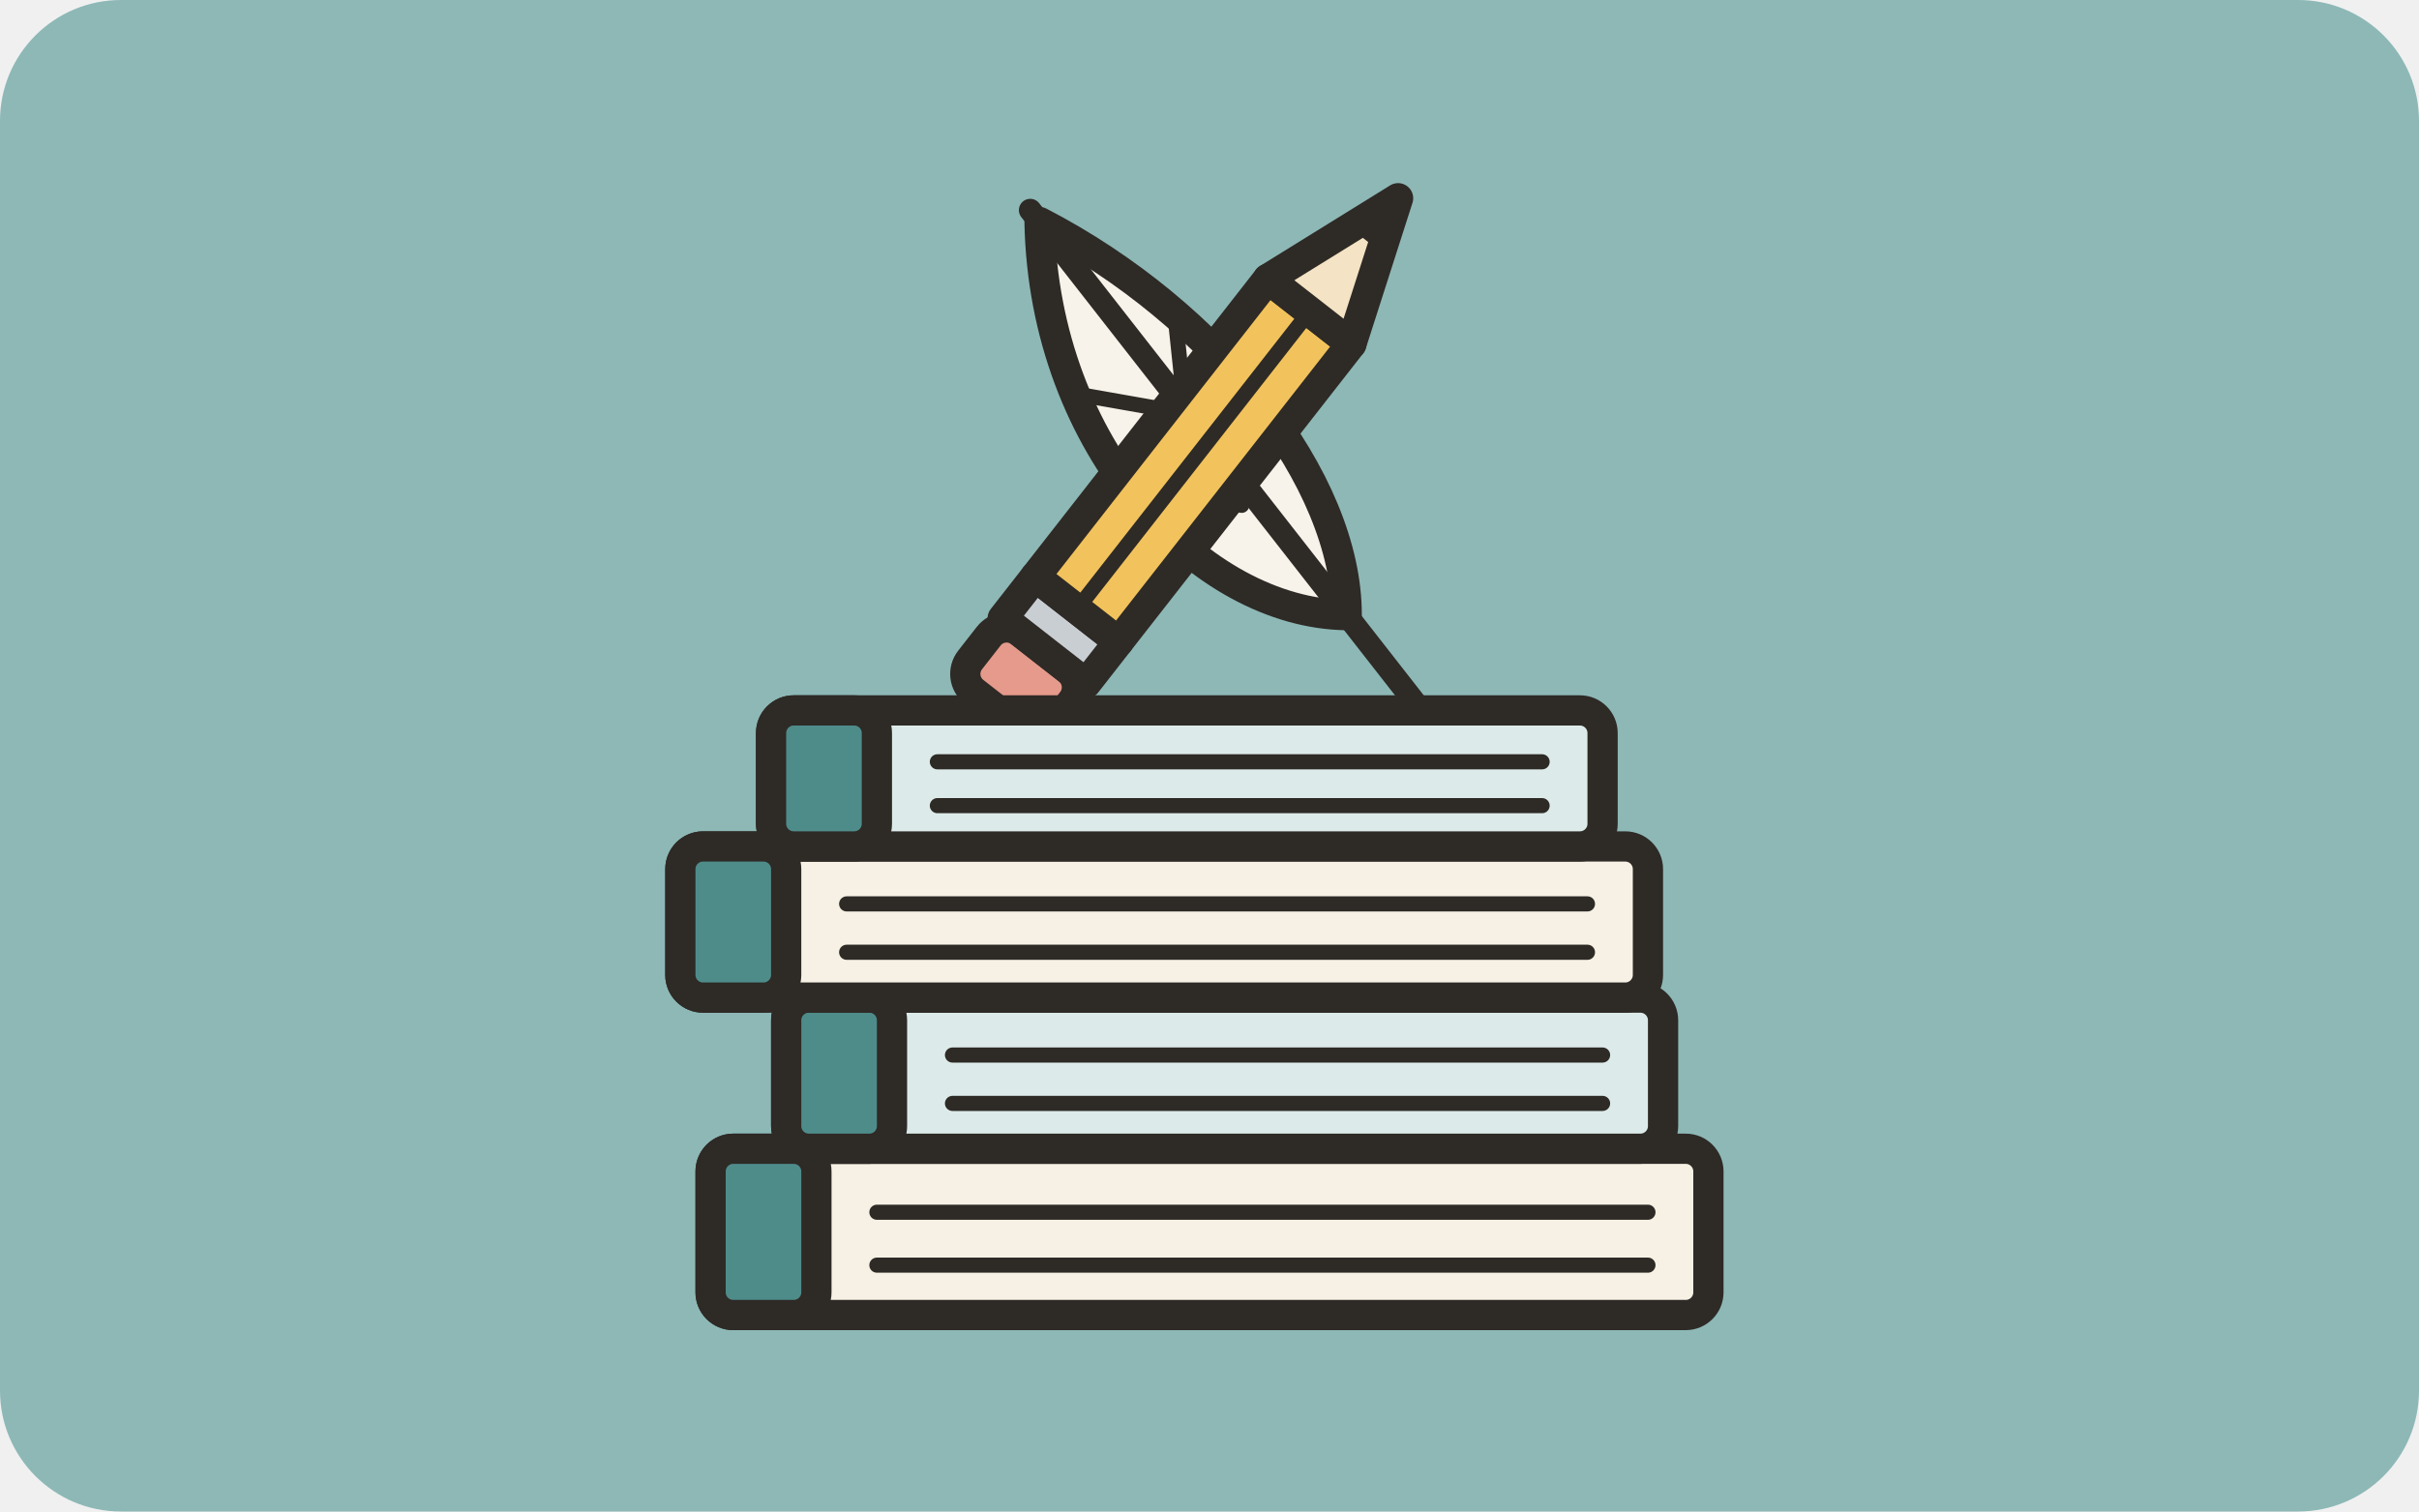
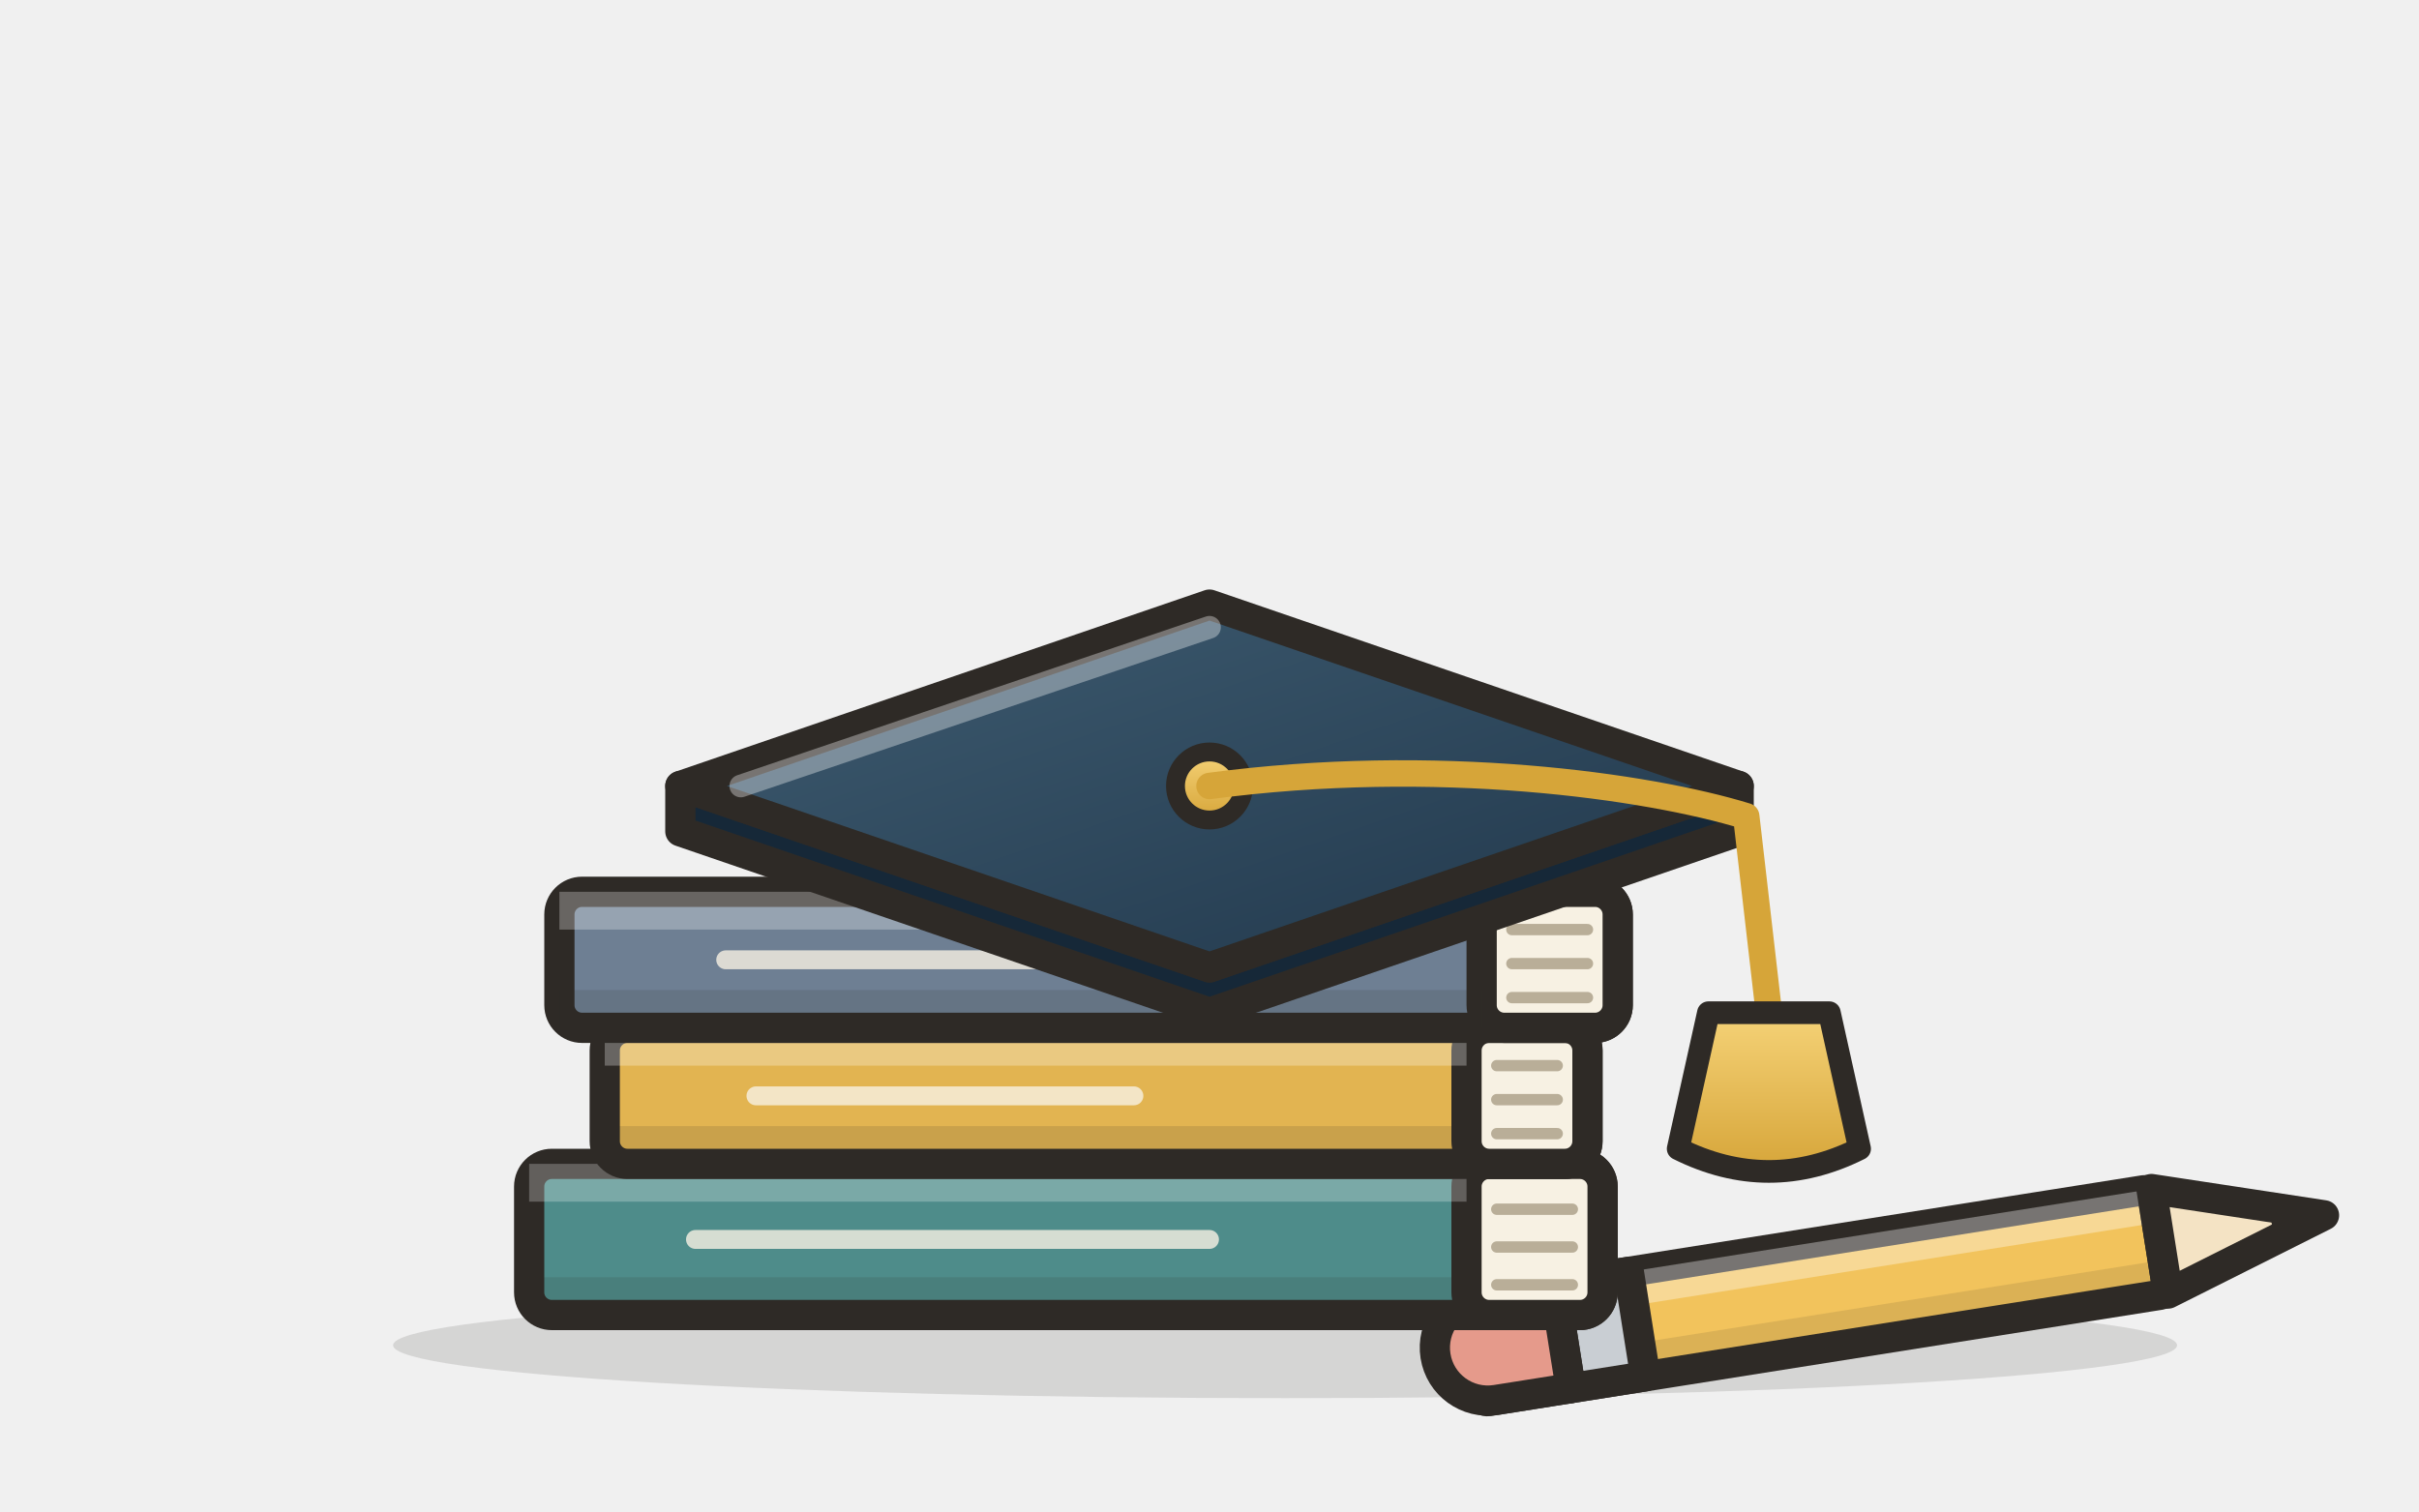
- <svg xmlns="http://www.w3.org/2000/svg" viewBox="0 0 320 200" width="320" height="200" role="img" aria-label="Schools">
+ <svg xmlns="http://www.w3.org/2000/svg" viewBox="0 0 320 200">
  <defs>
-     <clipPath id="bp-tile-schools">
-       <rect width="320" height="200" rx="16" />
-     </clipPath>
+     <linearGradient id="bp-schools-board" x1="0" y1="0" x2="1" y2="1">
+       <stop offset="0" stop-color="#3F5D72" />
+       <stop offset="1" stop-color="#20364A" />
+     </linearGradient>
+     <linearGradient id="bp-schools-gold" x1="0" y1="0" x2="0" y2="1">
+       <stop offset="0" stop-color="#F5D277" />
+       <stop offset="1" stop-color="#D6A539" />
+     </linearGradient>
  </defs>
-   <rect class="tile" width="320" height="200" rx="16" fill="#8DB8B6" />
-   <g clip-path="url(#bp-tile-schools)" fill="none" stroke="#2E2A26" stroke-width="4" stroke-linecap="round" stroke-linejoin="round">
-     <g transform="translate(188 94) rotate(-128)">
-       <path d="M16 0 C28 -15 58 -18 82 0 C58 11 30 11 16 0 Z" fill="#F7F3EA" />
-       <path d="M0 0 L84 0" stroke-width="3" />
-       <path d="M36 -2 L45 -10 M52 -2 L62 -11 M38 2 L46 7 M54 2 L62 7" stroke-width="2" />
+   <g fill="none" stroke="#2E2A26" stroke-width="4" stroke-linecap="round" stroke-linejoin="round">
+     <ellipse cx="170" cy="178" rx="118" ry="7" fill="#2E2A26" opacity=".14" stroke="none" />
+     <g transform="translate(262 168) rotate(-9)">
+       <rect x="-68" y="-7" width="92" height="14" rx="1" fill="#F2C35C" />
+       <rect x="-68" y="-7" width="92" height="4.5" fill="#FFFFFF" opacity=".35" stroke="none" />
+       <rect x="-68" y="2.5" width="92" height="4.5" fill="#2E2A26" opacity=".12" stroke="none" />
+       <rect x="-56" y="-7" width="10" height="14" fill="#C9CED3" />
+       <path d="M-56 -7 H-66 a7 7 0 0 0 0 14 H-56 Z" fill="#E59A8B" />
+       <path d="M24 -7 L46 0 L24 7 Z" fill="#F4E3C4" />
+       <path d="M40 -2.2 L46 0 L40 2.2 Z" fill="#2E2A26" stroke-width="2" />
    </g>
-     <g transform="translate(132 94) rotate(-52)">
-       <rect x="0" y="-7" width="10" height="14" rx="3" fill="#E59A8B" />
-       <rect x="10" y="-7" width="7" height="14" fill="#C9CED3" />
-       <rect x="17" y="-7" width="50" height="14" fill="#F2C35C" />
-       <path d="M17 0 H67" stroke-width="2" />
-       <path d="M67 -7 L86 0 L67 7 Z" fill="#F4E3C4" />
-       <path d="M80 -2.2 L86 0 L80 2.2 Z" fill="#2E2A26" stroke-width="2" />
+     <g>
+       <rect x="70" y="154" width="142" height="20" rx="3" fill="#4E8C8A" />
+       <rect x="194" y="154" width="18" height="20" rx="3" fill="#F7F1E3" />
+       <path d="M198 160 H208 M198 165 H208 M198 170 H208" stroke="#B9AE98" stroke-width="1.5" />
+       <rect x="70" y="154" width="124" height="5" fill="#FFFFFF" opacity=".25" stroke="none" />
+       <rect x="70" y="169" width="124" height="5" fill="#2E2A26" opacity=".14" stroke="none" />
+       <path d="M92 164 H160" stroke="#F7F1E3" stroke-width="2.5" opacity=".8" />
    </g>
-     <rect x="94" y="152" width="132" height="22" rx="3" fill="#F6F1E4" />
-     <rect x="94" y="152" width="14" height="22" rx="3" fill="#4E8C8A" />
-     <path d="M116 160.4 H218 M116 167.4 H218" stroke-width="2" />
-     <rect x="104" y="132" width="116" height="20" rx="3" fill="#DCEBE9" />
-     <rect x="104" y="132" width="14" height="20" rx="3" fill="#4E8C8A" />
-     <path d="M126 139.6 H212 M126 146.0 H212" stroke-width="2" />
-     <rect x="90" y="112" width="128" height="20" rx="3" fill="#F6F1E4" />
-     <rect x="90" y="112" width="14" height="20" rx="3" fill="#4E8C8A" />
-     <path d="M112 119.6 H210 M112 126.0 H210" stroke-width="2" />
-     <rect x="102" y="94" width="110" height="18" rx="3" fill="#DCEBE9" />
-     <rect x="102" y="94" width="14" height="18" rx="3" fill="#4E8C8A" />
-     <path d="M124 100.8 H204 M124 106.6 H204" stroke-width="2" />
+     <g>
+       <rect x="80" y="136" width="130" height="18" rx="3" fill="#E2B451" />
+       <rect x="194" y="136" width="16" height="18" rx="3" fill="#F7F1E3" />
+       <path d="M198 141 H206 M198 145.5 H206 M198 150 H206" stroke="#B9AE98" stroke-width="1.5" />
+       <rect x="80" y="136" width="114" height="5" fill="#FFFFFF" opacity=".28" stroke="none" />
+       <rect x="80" y="149" width="114" height="5" fill="#2E2A26" opacity=".14" stroke="none" />
+       <path d="M100 145 H150" stroke="#F7F1E3" stroke-width="2.5" opacity=".8" />
+     </g>
+     <g>
+       <rect x="74" y="118" width="140" height="18" rx="3" fill="#6E7F93" />
+       <rect x="196" y="118" width="18" height="18" rx="3" fill="#F7F1E3" />
+       <path d="M200 123 H210 M200 127.5 H210 M200 132 H210" stroke="#B9AE98" stroke-width="1.5" />
+       <rect x="74" y="118" width="122" height="5" fill="#FFFFFF" opacity=".28" stroke="none" />
+       <rect x="74" y="131" width="122" height="5" fill="#2E2A26" opacity=".14" stroke="none" />
+       <path d="M96 127 H166" stroke="#F7F1E3" stroke-width="2.5" opacity=".8" />
+     </g>
+     <path d="M126 104 L126 110 C126 128 194 128 194 110 L194 104 Z" fill="#20364A" />
+     <path d="M90 104 L160 128 L230 104 L230 110 L160 134 L90 110 Z" fill="#162838" />
+     <path d="M160 80 L230 104 L160 128 L90 104 Z" fill="url(#bp-schools-board)" />
+     <path d="M98 104 L160 83" stroke="#FFFFFF" stroke-width="3" opacity=".35" />
+     <circle cx="160" cy="104" r="4.5" fill="url(#bp-schools-gold)" stroke-width="2.5" />
+     <path d="M160 104 C190 100 218 104 231 108 L234 134" stroke="#D6A539" stroke-width="3.5" />
+     <path d="M226 134 L242 134 L246 152 Q234 158 222 152 Z" fill="url(#bp-schools-gold)" stroke-width="3" />
  </g>
</svg>
